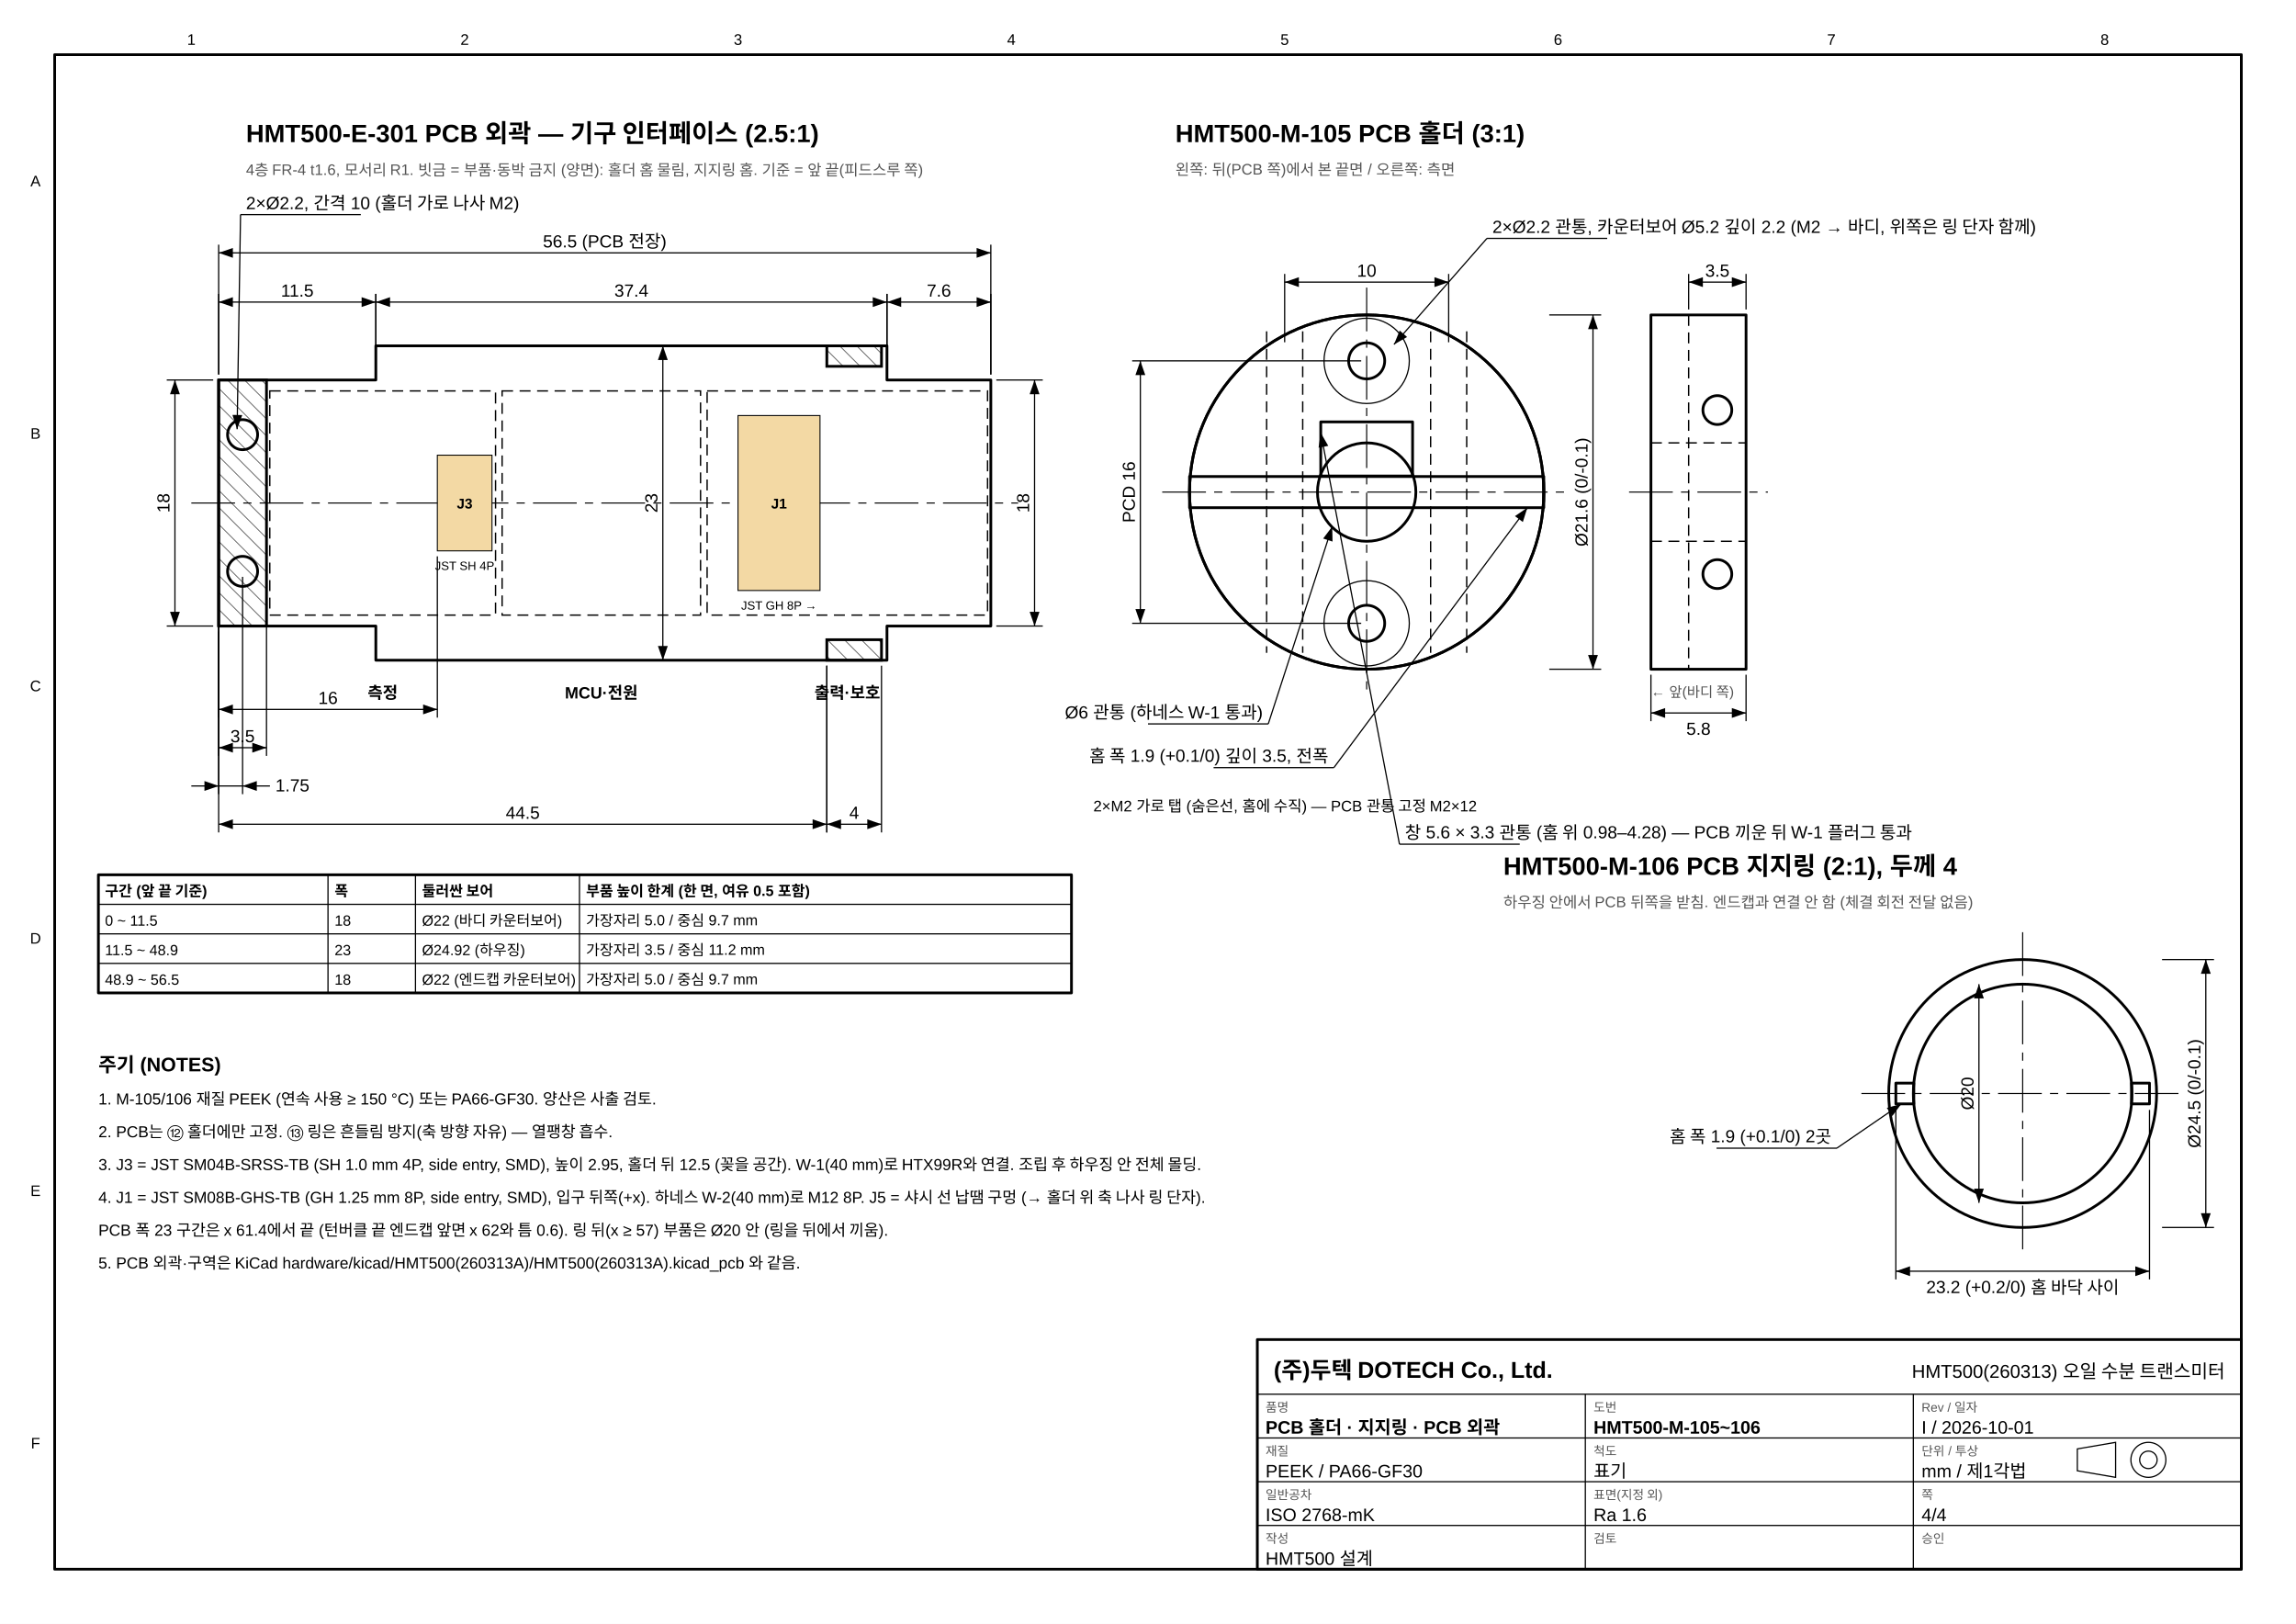
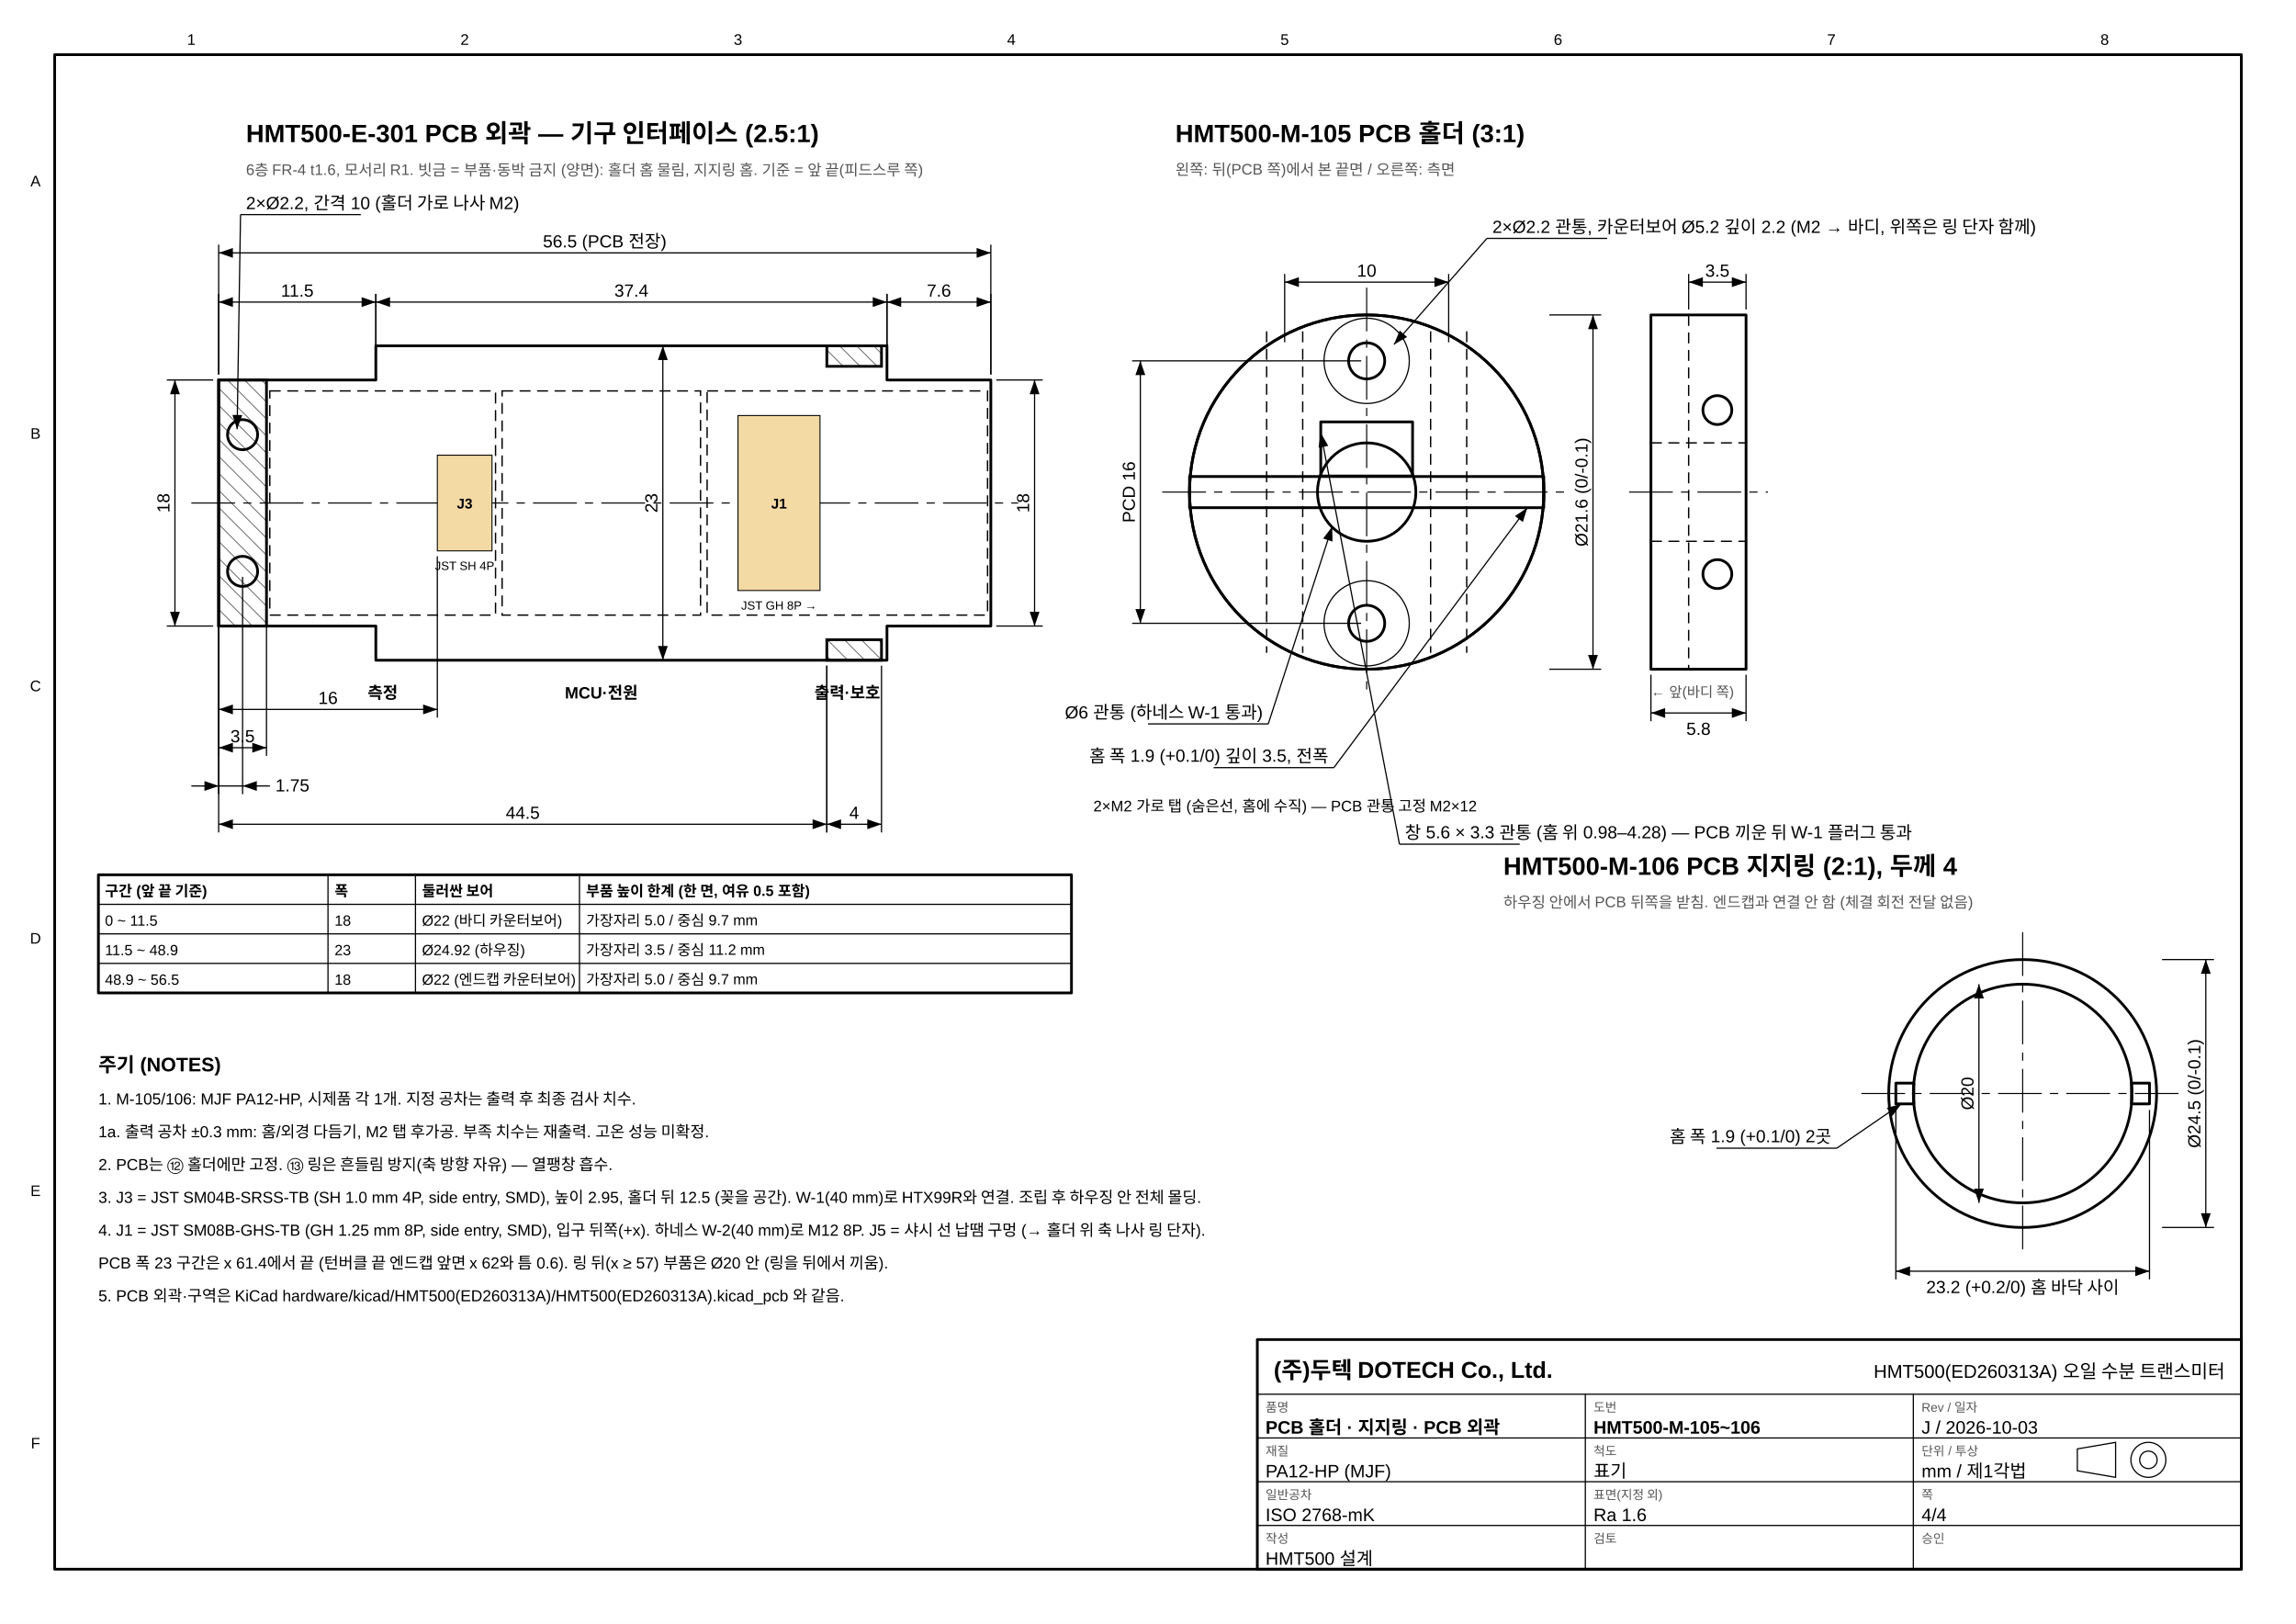
<svg xmlns="http://www.w3.org/2000/svg" width="420.0mm" height="297.0mm" viewBox="0 0 420.0 297.0">
  <rect width="420.0" height="297.0" fill="#fff" />
  <style>
 .thick{stroke:#000;stroke-width:0.5;fill:none;stroke-linecap:round;stroke-linejoin:round}
 .thin{stroke:#000;stroke-width:0.22;fill:none}
 .center{stroke:#000;stroke-width:0.2;stroke-dasharray:8 1.5 1.5 1.5;fill:none}
 .hidden{stroke:#000;stroke-width:0.25;stroke-dasharray:2 1.2;fill:none}
 .hatchfill{stroke:#000;stroke-width:0.5;fill:url(#hatch)}
 .hatchfill2{stroke:#000;stroke-width:0.5;fill:url(#hatch2)}
 .part2{stroke:#000;stroke-width:0.35;fill:url(#hatch2)}
 .buy{stroke:#000;stroke-width:0.35;fill:#e8e8e8}
 .green{stroke:#000;stroke-width:0.35;fill:#cfe8d0}
 .arrow{fill:#000;stroke:none}
 .t{font-family:'Noto Sans KR','NanumGothic','Malgun Gothic',Arial,sans-serif;fill:#000}
 .muted{fill:#555}
</style>
  <defs>
    <pattern id="hatch" width="2.2" height="2.2" patternUnits="userSpaceOnUse" patternTransform="rotate(45)">
      <line x1="0" y1="0" x2="0" y2="2.2" stroke="#000" stroke-width="0.18" />
    </pattern>
    <pattern id="hatch2" width="2.2" height="2.2" patternUnits="userSpaceOnUse" patternTransform="rotate(-45)">
      <line x1="0" y1="0" x2="0" y2="2.2" stroke="#000" stroke-width="0.18" />
    </pattern>
  </defs>
  <polygon points="40.000,69.500 68.750,69.500 68.750,63.250 162.250,63.250 162.250,69.500 181.250,69.500 181.250,114.500 162.250,114.500 162.250,120.750 68.750,120.750 68.750,114.500 40.000,114.500" class="thick" />
  <line x1="35.000" y1="92.000" x2="186.250" y2="92.000" class="center" />
  <rect x="40.000" y="69.500" width="8.750" height="45.000" class="hatchfill2" />
  <rect x="151.250" y="63.250" width="10.000" height="3.750" class="hatchfill2" />
  <rect x="151.250" y="117.000" width="10.000" height="3.750" class="hatchfill2" />
  <circle cx="44.375" cy="79.500" r="2.750" class="thick" fill="none" />
  <circle cx="44.375" cy="104.500" r="2.750" class="thick" fill="none" />
  <rect x="80.000" y="83.250" width="10.000" height="17.500" style="fill:#f3d9a4;stroke:#000;stroke-width:0.18" />
  <rect x="135.000" y="76.000" width="15.000" height="32.000" style="fill:#f3d9a4;stroke:#000;stroke-width:0.18" />
  <rect x="49.350" y="71.500" width="41.300" height="41.000" class="hidden" />
  <text x="70.000" y="127.750" font-size="3.0" text-anchor="middle" font-weight="700" class="t ">측정</text>
  <rect x="91.850" y="71.500" width="36.300" height="41.000" class="hidden" />
  <text x="110.000" y="127.750" font-size="3.0" text-anchor="middle" font-weight="700" class="t ">MCU·전원</text>
  <rect x="129.350" y="71.500" width="51.300" height="41.000" class="hidden" />
  <text x="155.000" y="127.750" font-size="3.0" text-anchor="middle" font-weight="700" class="t ">출력·보호</text>
  <text x="85.000" y="93.000" font-size="2.6" text-anchor="middle" font-weight="700" class="t ">J3</text>
  <text x="85.000" y="104.250" font-size="2.2" text-anchor="middle" class="t ">JST SH 4P</text>
  <line x1="40.000" y1="101.750" x2="40.000" y2="131.250" class="thin" />
  <line x1="80.000" y1="101.750" x2="80.000" y2="131.250" class="thin" />
  <line x1="40.000" y1="129.750" x2="80.000" y2="129.750" class="thin" />
  <polygon points="40.000,129.750 42.600,128.850 42.600,130.650" class="arrow" />
  <polygon points="80.000,129.750 77.400,130.650 77.400,128.850" class="arrow" />
  <text x="60.000" y="128.750" font-size="3.2" text-anchor="middle" class="t ">16</text>
  <text x="142.500" y="93.000" font-size="2.6" text-anchor="middle" font-weight="700" class="t ">J1</text>
  <text x="142.500" y="111.500" font-size="2.2" text-anchor="middle" class="t ">JST GH 8P →</text>
  <line x1="40.000" y1="68.500" x2="40.000" y2="53.750" class="thin" />
  <line x1="68.750" y1="68.500" x2="68.750" y2="53.750" class="thin" />
  <line x1="40.000" y1="55.250" x2="68.750" y2="55.250" class="thin" />
  <polygon points="40.000,55.250 42.600,54.350 42.600,56.150" class="arrow" />
  <polygon points="68.750,55.250 66.150,56.150 66.150,54.350" class="arrow" />
  <text x="54.375" y="54.250" font-size="3.2" text-anchor="middle" class="t ">11.5</text>
  <line x1="68.750" y1="68.500" x2="68.750" y2="53.750" class="thin" />
  <line x1="162.250" y1="68.500" x2="162.250" y2="53.750" class="thin" />
  <line x1="68.750" y1="55.250" x2="162.250" y2="55.250" class="thin" />
  <polygon points="68.750,55.250 71.350,54.350 71.350,56.150" class="arrow" />
  <polygon points="162.250,55.250 159.650,56.150 159.650,54.350" class="arrow" />
  <text x="115.500" y="54.250" font-size="3.2" text-anchor="middle" class="t ">37.4</text>
  <line x1="162.250" y1="68.500" x2="162.250" y2="53.750" class="thin" />
  <line x1="181.250" y1="68.500" x2="181.250" y2="53.750" class="thin" />
  <line x1="162.250" y1="55.250" x2="181.250" y2="55.250" class="thin" />
  <polygon points="162.250,55.250 164.850,54.350 164.850,56.150" class="arrow" />
  <polygon points="181.250,55.250 178.650,56.150 178.650,54.350" class="arrow" />
  <text x="171.750" y="54.250" font-size="3.2" text-anchor="middle" class="t ">7.6</text>
  <line x1="40.000" y1="68.500" x2="40.000" y2="44.750" class="thin" />
  <line x1="181.250" y1="68.500" x2="181.250" y2="44.750" class="thin" />
  <line x1="40.000" y1="46.250" x2="181.250" y2="46.250" class="thin" />
  <polygon points="40.000,46.250 42.600,45.350 42.600,47.150" class="arrow" />
  <polygon points="181.250,46.250 178.650,47.150 178.650,45.350" class="arrow" />
  <text x="110.625" y="45.250" font-size="3.2" text-anchor="middle" class="t ">56.5  (PCB 전장)</text>
  <line x1="40.000" y1="93.000" x2="40.000" y2="138.250" class="thin" />
  <line x1="48.750" y1="93.000" x2="48.750" y2="138.250" class="thin" />
  <line x1="40.000" y1="136.750" x2="48.750" y2="136.750" class="thin" />
  <polygon points="40.000,136.750 42.600,135.850 42.600,137.650" class="arrow" />
  <polygon points="48.750,136.750 46.150,137.650 46.150,135.850" class="arrow" />
  <text x="44.375" y="135.750" font-size="3.2" text-anchor="middle" class="t ">3.5</text>
  <line x1="40.000" y1="105.500" x2="40.000" y2="145.250" class="thin" />
  <line x1="44.375" y1="105.500" x2="44.375" y2="145.250" class="thin" />
  <line x1="40.000" y1="143.750" x2="44.375" y2="143.750" class="thin" />
  <polygon points="40.000,143.750 37.400,144.650 37.400,142.850" class="arrow" />
  <polygon points="44.375,143.750 46.975,142.850 46.975,144.650" class="arrow" />
  <line x1="35.000" y1="143.750" x2="40.000" y2="143.750" class="thin" />
  <line x1="44.375" y1="143.750" x2="49.375" y2="143.750" class="thin" />
  <text x="42.188" y="142.750" font-size="3.2" text-anchor="middle" class="t " />
  <text x="50.375" y="144.750" font-size="3.2" text-anchor="start" class="t ">1.75</text>
  <line x1="40.000" y1="115.500" x2="40.000" y2="152.250" class="thin" />
  <line x1="151.250" y1="121.750" x2="151.250" y2="152.250" class="thin" />
  <line x1="40.000" y1="150.750" x2="151.250" y2="150.750" class="thin" />
  <polygon points="40.000,150.750 42.600,149.850 42.600,151.650" class="arrow" />
  <polygon points="151.250,150.750 148.650,151.650 148.650,149.850" class="arrow" />
  <text x="95.625" y="149.750" font-size="3.2" text-anchor="middle" class="t ">44.5</text>
  <line x1="151.250" y1="121.750" x2="151.250" y2="152.250" class="thin" />
  <line x1="161.250" y1="121.750" x2="161.250" y2="152.250" class="thin" />
  <line x1="151.250" y1="150.750" x2="161.250" y2="150.750" class="thin" />
  <polygon points="151.250,150.750 153.850,149.850 153.850,151.650" class="arrow" />
  <polygon points="161.250,150.750 158.650,151.650 158.650,149.850" class="arrow" />
  <text x="156.250" y="149.750" font-size="3.2" text-anchor="middle" class="t ">4</text>
  <line x1="39.000" y1="69.500" x2="30.500" y2="69.500" class="thin" />
  <line x1="39.000" y1="114.500" x2="30.500" y2="114.500" class="thin" />
  <line x1="32.000" y1="69.500" x2="32.000" y2="114.500" class="thin" />
  <polygon points="32.000,69.500 32.900,72.100 31.100,72.100" class="arrow" />
  <polygon points="32.000,114.500 31.100,111.900 32.900,111.900" class="arrow" />
  <text x="31.000" y="92.000" font-size="3.2" text-anchor="middle" transform="rotate(-90 31.000 92.000)" class="t ">18</text>
  <line x1="121.250" y1="63.250" x2="121.250" y2="120.750" class="thin" />
  <polygon points="121.250,63.250 122.150,65.850 120.350,65.850" class="arrow" />
  <polygon points="121.250,120.750 120.350,118.150 122.150,118.150" class="arrow" />
  <text x="120.250" y="92.000" font-size="3.2" text-anchor="middle" transform="rotate(-90 120.250 92.000)" class="t ">23</text>
  <line x1="182.250" y1="69.500" x2="190.750" y2="69.500" class="thin" />
  <line x1="182.250" y1="114.500" x2="190.750" y2="114.500" class="thin" />
  <line x1="189.250" y1="69.500" x2="189.250" y2="114.500" class="thin" />
  <polygon points="189.250,69.500 190.150,72.100 188.350,72.100" class="arrow" />
  <polygon points="189.250,114.500 188.350,111.900 190.150,111.900" class="arrow" />
  <text x="188.250" y="92.000" font-size="3.2" text-anchor="middle" transform="rotate(-90 188.250 92.000)" class="t ">18</text>
  <line x1="43.375" y1="78.500" x2="44.000" y2="39.250" class="thin" />
  <polygon points="43.375,78.500 42.517,75.886 44.316,75.915" class="arrow" />
  <line x1="44.000" y1="39.250" x2="66.000" y2="39.250" class="thin" />
  <text x="45.000" y="38.250" font-size="3.2" text-anchor="start" class="t ">2×Ø2.2, 간격 10 (홀더 가로 나사 M2)</text>
  <text x="45.000" y="26.000" font-size="4.6" text-anchor="start" font-weight="700" class="t ">HMT500-E-301  PCB 외곽 — 기구 인터페이스 (2.5:1)</text>
-   <text x="45.000" y="32.000" font-size="2.8" text-anchor="start" class="t muted">4층 FR-4 t1.6, 모서리 R1. 빗금 = 부품·동박 금지 (양면): 홀더 홈 물림, 지지링 홈. 기준 = 앞 끝(피드스루 쪽)</text>
+   <text x="45.000" y="32.000" font-size="2.8" text-anchor="start" class="t muted">6층 FR-4 t1.6, 모서리 R1. 빗금 = 부품·동박 금지 (양면): 홀더 홈 물림, 지지링 홈. 기준 = 앞 끝(피드스루 쪽)</text>
  <rect x="18.0" y="160.0" width="178" height="21.6" class="thick" fill="#fff" />
  <text x="19.200" y="163.900" font-size="2.7" text-anchor="start" font-weight="700" class="t ">구간 (앞 끝 기준)</text>
  <line x1="60.000" y1="160.000" x2="60.000" y2="181.600" class="thin" />
  <text x="61.200" y="163.900" font-size="2.7" text-anchor="start" font-weight="700" class="t ">폭</text>
  <line x1="76.000" y1="160.000" x2="76.000" y2="181.600" class="thin" />
  <text x="77.200" y="163.900" font-size="2.7" text-anchor="start" font-weight="700" class="t ">둘러싼 보어</text>
  <line x1="106.000" y1="160.000" x2="106.000" y2="181.600" class="thin" />
  <text x="107.200" y="163.900" font-size="2.7" text-anchor="start" font-weight="700" class="t ">부품 높이 한계 (한 면, 여유 0.5 포함)</text>
  <line x1="196.000" y1="160.000" x2="196.000" y2="181.600" class="thin" />
  <line x1="18.000" y1="165.400" x2="196.000" y2="165.400" class="thin" />
  <text x="19.200" y="169.300" font-size="2.7" text-anchor="start" class="t ">0 ~ 11.5</text>
  <text x="61.200" y="169.300" font-size="2.7" text-anchor="start" class="t ">18</text>
  <text x="77.200" y="169.300" font-size="2.7" text-anchor="start" class="t ">Ø22 (바디 카운터보어)</text>
  <text x="107.200" y="169.300" font-size="2.7" text-anchor="start" class="t ">가장자리 5.0 / 중심 9.7 mm</text>
  <line x1="18.000" y1="170.800" x2="196.000" y2="170.800" class="thin" />
  <text x="19.200" y="174.700" font-size="2.7" text-anchor="start" class="t ">11.5 ~ 48.9</text>
  <text x="61.200" y="174.700" font-size="2.7" text-anchor="start" class="t ">23</text>
  <text x="77.200" y="174.700" font-size="2.7" text-anchor="start" class="t ">Ø24.92 (하우징)</text>
  <text x="107.200" y="174.700" font-size="2.7" text-anchor="start" class="t ">가장자리 3.5 / 중심 11.2 mm</text>
  <line x1="18.000" y1="176.200" x2="196.000" y2="176.200" class="thin" />
  <text x="19.200" y="180.100" font-size="2.7" text-anchor="start" class="t ">48.9 ~ 56.5</text>
  <text x="61.200" y="180.100" font-size="2.7" text-anchor="start" class="t ">18</text>
  <text x="77.200" y="180.100" font-size="2.7" text-anchor="start" class="t ">Ø22 (엔드캡 카운터보어)</text>
  <text x="107.200" y="180.100" font-size="2.7" text-anchor="start" class="t ">가장자리 5.0 / 중심 9.7 mm</text>
  <circle cx="250.000" cy="90.000" r="32.400" class="thick" fill="none" />
  <circle cx="250.000" cy="90.000" r="9.000" class="thick" fill="none" />
  <rect x="217.600" y="87.150" width="64.800" height="5.700" fill="#fff" class="thick" />
  <circle cx="250.000" cy="90.000" r="32.400" class="thick" fill="none" />
  <circle cx="250.000" cy="114.000" r="3.300" class="thick" fill="none" />
  <circle cx="250.000" cy="114.000" r="7.800" class="thin" fill="none" />
  <circle cx="250.000" cy="66.000" r="3.300" class="thick" fill="none" />
  <circle cx="250.000" cy="66.000" r="7.800" class="thin" fill="none" />
  <rect x="241.600" y="77.160" width="16.800" height="9.900" fill="#fff" class="thick" />
  <line x1="241.600" y1="79.160" x2="256.000" y2="154.400" class="thin" />
  <polygon points="241.600,79.160 242.973,81.544 241.205,81.883" class="arrow" />
  <line x1="256.000" y1="154.400" x2="278.000" y2="154.400" class="thin" />
  <text x="257.000" y="153.400" font-size="3.2" text-anchor="start" class="t ">창 5.6 × 3.3 관통 (홈 위 0.98–4.28) — PCB 끼운 뒤 W-1 플러그 통과</text>
  <line x1="261.700" y1="60.600" x2="261.700" y2="119.400" class="hidden" />
  <line x1="268.300" y1="60.600" x2="268.300" y2="119.400" class="hidden" />
  <line x1="231.700" y1="60.600" x2="231.700" y2="119.400" class="hidden" />
  <line x1="238.300" y1="60.600" x2="238.300" y2="119.400" class="hidden" />
  <line x1="212.600" y1="90.000" x2="287.400" y2="90.000" class="center" />
  <line x1="250.000" y1="52.600" x2="250.000" y2="127.400" class="center" />
  <line x1="283.400" y1="57.600" x2="292.900" y2="57.600" class="thin" />
  <line x1="283.400" y1="122.400" x2="292.900" y2="122.400" class="thin" />
  <line x1="291.400" y1="57.600" x2="291.400" y2="122.400" class="thin" />
  <polygon points="291.400,57.600 292.300,60.200 290.500,60.200" class="arrow" />
  <polygon points="291.400,122.400 290.500,119.800 292.300,119.800" class="arrow" />
  <text x="290.400" y="90.000" font-size="3.2" text-anchor="middle" transform="rotate(-90 290.400 90.000)" class="t ">Ø21.6 (0/-0.1)</text>
  <line x1="249.000" y1="66.000" x2="207.100" y2="66.000" class="thin" />
  <line x1="249.000" y1="114.000" x2="207.100" y2="114.000" class="thin" />
  <line x1="208.600" y1="66.000" x2="208.600" y2="114.000" class="thin" />
  <polygon points="208.600,66.000 209.500,68.600 207.700,68.600" class="arrow" />
  <polygon points="208.600,114.000 207.700,111.400 209.500,111.400" class="arrow" />
  <text x="207.600" y="90.000" font-size="3.2" text-anchor="middle" transform="rotate(-90 207.600 90.000)" class="t ">PCD 16</text>
  <line x1="235.000" y1="62.600" x2="235.000" y2="50.100" class="thin" />
  <line x1="265.000" y1="62.600" x2="265.000" y2="50.100" class="thin" />
  <line x1="235.000" y1="51.600" x2="265.000" y2="51.600" class="thin" />
  <polygon points="235.000,51.600 237.600,50.700 237.600,52.500" class="arrow" />
  <polygon points="265.000,51.600 262.400,52.500 262.400,50.700" class="arrow" />
  <text x="250.000" y="50.600" font-size="3.2" text-anchor="middle" class="t ">10</text>
  <line x1="255.000" y1="63.000" x2="272.000" y2="43.600" class="thin" />
  <polygon points="255.000,63.000 256.037,60.451 257.390,61.638" class="arrow" />
  <line x1="272.000" y1="43.600" x2="294.000" y2="43.600" class="thin" />
  <text x="273.000" y="42.600" font-size="3.2" text-anchor="start" class="t ">2×Ø2.2 관통, 카운터보어 Ø5.2 깊이 2.2 (M2 → 바디, 위쪽은 링 단자 함께)</text>
  <line x1="279.400" y1="92.850" x2="244.000" y2="140.400" class="thin" />
  <polygon points="279.400,92.850 278.569,95.473 277.125,94.398" class="arrow" />
  <line x1="244.000" y1="140.400" x2="222.000" y2="140.400" class="thin" />
  <text x="243.000" y="139.400" font-size="3.2" text-anchor="end" class="t ">홈 폭 1.9 (+0.1/0) 깊이 3.5, 전폭</text>
  <line x1="243.700" y1="96.300" x2="232.000" y2="132.400" class="thin" />
  <polygon points="243.700,96.300 243.755,99.051 242.042,98.496" class="arrow" />
  <line x1="232.000" y1="132.400" x2="210.000" y2="132.400" class="thin" />
  <text x="231.000" y="131.400" font-size="3.2" text-anchor="end" class="t ">Ø6 관통 (하네스 W-1 통과)</text>
  <text x="200.000" y="148.400" font-size="2.8" text-anchor="start" class="t ">2×M2 가로 탭 (숨은선, 홈에 수직) — PCB 관통 고정 M2×12</text>
  <rect x="302.000" y="57.600" width="17.400" height="64.800" class="thick" fill="none" />
  <line x1="308.900" y1="57.600" x2="308.900" y2="122.400" class="hidden" />
  <circle cx="314.150" cy="75.000" r="2.640" class="thick" fill="none" />
  <circle cx="314.150" cy="105.000" r="2.640" class="thick" fill="none" />
  <line x1="302.000" y1="81.000" x2="319.400" y2="81.000" class="hidden" />
  <line x1="302.000" y1="99.000" x2="319.400" y2="99.000" class="hidden" />
  <line x1="298.000" y1="90.000" x2="323.400" y2="90.000" class="center" />
  <line x1="302.000" y1="123.400" x2="302.000" y2="131.900" class="thin" />
  <line x1="319.400" y1="123.400" x2="319.400" y2="131.900" class="thin" />
  <line x1="302.000" y1="130.400" x2="319.400" y2="130.400" class="thin" />
  <polygon points="302.000,130.400 304.600,129.500 304.600,131.300" class="arrow" />
  <polygon points="319.400,130.400 316.800,131.300 316.800,129.500" class="arrow" />
  <text x="310.700" y="134.400" font-size="3.2" text-anchor="middle" class="t ">5.8</text>
  <line x1="308.900" y1="56.600" x2="308.900" y2="50.100" class="thin" />
  <line x1="319.400" y1="56.600" x2="319.400" y2="50.100" class="thin" />
  <line x1="308.900" y1="51.600" x2="319.400" y2="51.600" class="thin" />
  <polygon points="308.900,51.600 311.500,50.700 311.500,52.500" class="arrow" />
  <polygon points="319.400,51.600 316.800,52.500 316.800,50.700" class="arrow" />
  <text x="314.150" y="50.600" font-size="3.2" text-anchor="middle" class="t ">3.5</text>
  <text x="302.000" y="127.400" font-size="2.6" text-anchor="start" class="t muted">← 앞(바디 쪽)</text>
  <text x="215.000" y="26.000" font-size="4.6" text-anchor="start" font-weight="700" class="t ">HMT500-M-105  PCB 홀더 (3:1)</text>
  <text x="215.000" y="32.000" font-size="2.8" text-anchor="start" class="t muted">왼쪽: 뒤(PCB 쪽)에서 본 끝면 / 오른쪽: 측면</text>
  <circle cx="370.000" cy="200.000" r="24.500" class="thick" fill="none" />
  <circle cx="370.000" cy="200.000" r="20.000" class="thick" fill="none" />
  <rect x="389.910" y="198.100" width="3.290" height="3.800" fill="#fff" class="thick" />
  <rect x="346.800" y="198.100" width="3.290" height="3.800" fill="#fff" class="thick" />
  <line x1="340.500" y1="200.000" x2="399.500" y2="200.000" class="center" />
  <line x1="370.000" y1="170.500" x2="370.000" y2="229.500" class="center" />
  <line x1="395.500" y1="175.500" x2="405.000" y2="175.500" class="thin" />
  <line x1="395.500" y1="224.500" x2="405.000" y2="224.500" class="thin" />
  <line x1="403.500" y1="175.500" x2="403.500" y2="224.500" class="thin" />
  <polygon points="403.500,175.500 404.400,178.100 402.600,178.100" class="arrow" />
  <polygon points="403.500,224.500 402.600,221.900 404.400,221.900" class="arrow" />
  <text x="402.500" y="200.000" font-size="3.2" text-anchor="middle" transform="rotate(-90 402.500 200.000)" class="t ">Ø24.5 (0/-0.1)</text>
  <line x1="362.000" y1="180.000" x2="362.000" y2="220.000" class="thin" />
  <polygon points="362.000,180.000 362.900,182.600 361.100,182.600" class="arrow" />
  <polygon points="362.000,220.000 361.100,217.400 362.900,217.400" class="arrow" />
  <text x="361.000" y="200.000" font-size="3.2" text-anchor="middle" transform="rotate(-90 361.000 200.000)" class="t ">Ø20</text>
  <line x1="346.800" y1="203.000" x2="346.800" y2="234.000" class="thin" />
  <line x1="393.200" y1="203.000" x2="393.200" y2="234.000" class="thin" />
  <line x1="346.800" y1="232.500" x2="393.200" y2="232.500" class="thin" />
  <polygon points="346.800,232.500 349.400,231.600 349.400,233.400" class="arrow" />
  <polygon points="393.200,232.500 390.600,233.400 390.600,231.600" class="arrow" />
  <text x="370.000" y="236.500" font-size="3.2" text-anchor="middle" class="t ">23.2 (+0.2/0)  홈 바닥 사이</text>
  <line x1="347.800" y1="201.900" x2="336.000" y2="210.000" class="thin" />
  <polygon points="347.800,201.900 346.166,204.113 345.147,202.629" class="arrow" />
  <line x1="336.000" y1="210.000" x2="314.000" y2="210.000" class="thin" />
  <text x="335.000" y="209.000" font-size="3.2" text-anchor="end" class="t ">홈 폭 1.9 (+0.1/0) 2곳</text>
  <text x="275.000" y="160.000" font-size="4.6" text-anchor="start" font-weight="700" class="t ">HMT500-M-106  PCB 지지링 (2:1), 두께 4</text>
  <text x="275.000" y="166.000" font-size="2.8" text-anchor="start" class="t muted">하우징 안에서 PCB 뒤쪽을 받침. 엔드캡과 연결 안 함 (체결 회전 전달 없음)</text>
  <text x="18.000" y="196.000" font-size="3.6" text-anchor="start" font-weight="700" class="t ">주기 (NOTES)</text>
-   <text x="18.000" y="202.000" font-size="2.9" text-anchor="start" class="t ">1. M-105/106 재질 PEEK (연속 사용 ≥ 150 °C) 또는 PA66-GF30. 양산은 사출 검토.</text>
-   <text x="18.000" y="208.000" font-size="2.9" text-anchor="start" class="t ">2. PCB는 ⑫ 홀더에만 고정. ⑬ 링은 흔들림 방지(축 방향 자유) — 열팽창 흡수.</text>
-   <text x="18.000" y="214.000" font-size="2.9" text-anchor="start" class="t ">3. J3 = JST SM04B-SRSS-TB (SH 1.0 mm 4P, side entry, SMD), 높이 2.95, 홀더 뒤 12.5 (꽂을 공간). W-1(40 mm)로 HTX99R와 연결. 조립 후 하우징 안 전체 몰딩.</text>
-   <text x="18.000" y="220.000" font-size="2.9" text-anchor="start" class="t ">4. J1 = JST SM08B-GHS-TB (GH 1.25 mm 8P, side entry, SMD), 입구 뒤쪽(+x). 하네스 W-2(40 mm)로 M12 8P. J5 = 샤시 선 납땜 구멍 (→ 홀더 위 축 나사 링 단자).</text>
-   <text x="18.000" y="226.000" font-size="2.9" text-anchor="start" class="t ">   PCB 폭 23 구간은 x 61.4에서 끝 (턴버클 끝 엔드캡 앞면 x 62와 틈 0.6). 링 뒤(x ≥ 57) 부품은 Ø20 안 (링을 뒤에서 끼움).</text>
-   <text x="18.000" y="232.000" font-size="2.9" text-anchor="start" class="t ">5. PCB 외곽·구역은 KiCad hardware/kicad/HMT500(260313A)/HMT500(260313A).kicad_pcb 와 같음.</text>
+   <text x="18.000" y="202.000" font-size="2.9" text-anchor="start" class="t ">1. M-105/106: MJF PA12-HP, 시제품 각 1개. 지정 공차는 출력 후 최종 검사 치수.</text>
+   <text x="18.000" y="208.000" font-size="2.9" text-anchor="start" class="t ">1a. 출력 공차 ±0.3 mm: 홈/외경 다듬기, M2 탭 후가공. 부족 치수는 재출력. 고온 성능 미확정.</text>
+   <text x="18.000" y="214.000" font-size="2.9" text-anchor="start" class="t ">2. PCB는 ⑫ 홀더에만 고정. ⑬ 링은 흔들림 방지(축 방향 자유) — 열팽창 흡수.</text>
+   <text x="18.000" y="220.000" font-size="2.9" text-anchor="start" class="t ">3. J3 = JST SM04B-SRSS-TB (SH 1.0 mm 4P, side entry, SMD), 높이 2.95, 홀더 뒤 12.5 (꽂을 공간). W-1(40 mm)로 HTX99R와 연결. 조립 후 하우징 안 전체 몰딩.</text>
+   <text x="18.000" y="226.000" font-size="2.9" text-anchor="start" class="t ">4. J1 = JST SM08B-GHS-TB (GH 1.25 mm 8P, side entry, SMD), 입구 뒤쪽(+x). 하네스 W-2(40 mm)로 M12 8P. J5 = 샤시 선 납땜 구멍 (→ 홀더 위 축 나사 링 단자).</text>
+   <text x="18.000" y="232.000" font-size="2.9" text-anchor="start" class="t ">   PCB 폭 23 구간은 x 61.4에서 끝 (턴버클 끝 엔드캡 앞면 x 62와 틈 0.6). 링 뒤(x ≥ 57) 부품은 Ø20 안 (링을 뒤에서 끼움).</text>
+   <text x="18.000" y="238.000" font-size="2.9" text-anchor="start" class="t ">5. PCB 외곽·구역은 KiCad hardware/kicad/HMT500(ED260313A)/HMT500(ED260313A).kicad_pcb 와 같음.</text>
  <rect x="10" y="10" width="400.0" height="277.0" class="thick" fill="none" />
  <text x="35.000" y="8.200" font-size="2.8" text-anchor="middle" class="t ">1</text>
  <text x="85.000" y="8.200" font-size="2.8" text-anchor="middle" class="t ">2</text>
  <text x="135.000" y="8.200" font-size="2.8" text-anchor="middle" class="t ">3</text>
  <text x="185.000" y="8.200" font-size="2.8" text-anchor="middle" class="t ">4</text>
  <text x="235.000" y="8.200" font-size="2.8" text-anchor="middle" class="t ">5</text>
  <text x="285.000" y="8.200" font-size="2.8" text-anchor="middle" class="t ">6</text>
  <text x="335.000" y="8.200" font-size="2.8" text-anchor="middle" class="t ">7</text>
  <text x="385.000" y="8.200" font-size="2.8" text-anchor="middle" class="t ">8</text>
  <text x="6.500" y="34.083" font-size="2.8" text-anchor="middle" class="t ">A</text>
  <text x="6.500" y="80.250" font-size="2.8" text-anchor="middle" class="t ">B</text>
  <text x="6.500" y="126.417" font-size="2.8" text-anchor="middle" class="t ">C</text>
  <text x="6.500" y="172.583" font-size="2.8" text-anchor="middle" class="t ">D</text>
  <text x="6.500" y="218.750" font-size="2.8" text-anchor="middle" class="t ">E</text>
  <text x="6.500" y="264.917" font-size="2.8" text-anchor="middle" class="t ">F</text>
  <rect x="230.0" y="245.0" width="180" height="42" class="thick" fill="#fff" />
  <line x1="230.000" y1="255.000" x2="410.000" y2="255.000" class="thin" />
  <line x1="230.000" y1="263.000" x2="410.000" y2="263.000" class="thin" />
  <line x1="230.000" y1="271.000" x2="410.000" y2="271.000" class="thin" />
  <line x1="230.000" y1="279.000" x2="410.000" y2="279.000" class="thin" />
  <line x1="290.000" y1="255.000" x2="290.000" y2="287.000" class="thin" />
  <line x1="350.000" y1="255.000" x2="350.000" y2="287.000" class="thin" />
  <text x="233.000" y="252.000" font-size="4.2" text-anchor="start" font-weight="700" class="t ">(주)두텍  DOTECH Co., Ltd.</text>
-   <text x="407.000" y="252.000" font-size="3.4" text-anchor="end" class="t ">HMT500(260313) 오일 수분 트랜스미터</text>
+   <text x="407.000" y="252.000" font-size="3.4" text-anchor="end" class="t ">HMT500(ED260313A) 오일 수분 트랜스미터</text>
  <text x="231.500" y="258.200" font-size="2.3" text-anchor="start" class="t muted">품명</text>
  <text x="231.500" y="262.200" font-size="3.3" text-anchor="start" font-weight="700" class="t ">PCB 홀더 · 지지링 · PCB 외곽</text>
  <text x="291.500" y="258.200" font-size="2.3" text-anchor="start" class="t muted">도번</text>
  <text x="291.500" y="262.200" font-size="3.3" text-anchor="start" font-weight="700" class="t ">HMT500-M-105~106</text>
  <text x="351.500" y="258.200" font-size="2.3" text-anchor="start" class="t muted">Rev / 일자</text>
-   <text x="351.500" y="262.200" font-size="3.3" text-anchor="start" class="t ">I / 2026-10-01</text>
+   <text x="351.500" y="262.200" font-size="3.3" text-anchor="start" class="t ">J / 2026-10-03</text>
  <text x="231.500" y="266.200" font-size="2.3" text-anchor="start" class="t muted">재질</text>
-   <text x="231.500" y="270.200" font-size="3.3" text-anchor="start" class="t ">PEEK / PA66-GF30</text>
+   <text x="231.500" y="270.200" font-size="3.3" text-anchor="start" class="t ">PA12-HP (MJF)</text>
  <text x="291.500" y="266.200" font-size="2.3" text-anchor="start" class="t muted">척도</text>
  <text x="291.500" y="270.200" font-size="3.3" text-anchor="start" class="t ">표기</text>
  <text x="351.500" y="266.200" font-size="2.3" text-anchor="start" class="t muted">단위 / 투상</text>
  <text x="351.500" y="270.200" font-size="3.3" text-anchor="start" class="t ">mm / 제1각법</text>
  <text x="231.500" y="274.200" font-size="2.3" text-anchor="start" class="t muted">일반공차</text>
  <text x="231.500" y="278.200" font-size="3.3" text-anchor="start" class="t ">ISO 2768-mK</text>
  <text x="291.500" y="274.200" font-size="2.3" text-anchor="start" class="t muted">표면(지정 외)</text>
  <text x="291.500" y="278.200" font-size="3.3" text-anchor="start" class="t ">Ra 1.6</text>
  <text x="351.500" y="274.200" font-size="2.3" text-anchor="start" class="t muted">쪽</text>
  <text x="351.500" y="278.200" font-size="3.3" text-anchor="start" class="t ">4/4</text>
  <text x="231.500" y="282.200" font-size="2.3" text-anchor="start" class="t muted">작성</text>
  <text x="231.500" y="286.200" font-size="3.3" text-anchor="start" class="t ">HMT500 설계</text>
  <text x="291.500" y="282.200" font-size="2.3" text-anchor="start" class="t muted">검토</text>
  <text x="291.500" y="286.200" font-size="3.3" text-anchor="start" class="t " />
  <text x="351.500" y="282.200" font-size="2.3" text-anchor="start" class="t muted">승인</text>
  <text x="351.500" y="286.200" font-size="3.3" text-anchor="start" class="t " />
  <polygon points="380.0,265.0 387.0,263.8 387.0,270.2 380.0,269.0" class="thin" fill="none" />
  <circle cx="393.000" cy="267.000" r="3.200" class="thin" fill="none" />
  <circle cx="393.000" cy="267.000" r="1.600" class="thin" fill="none" />
</svg>
